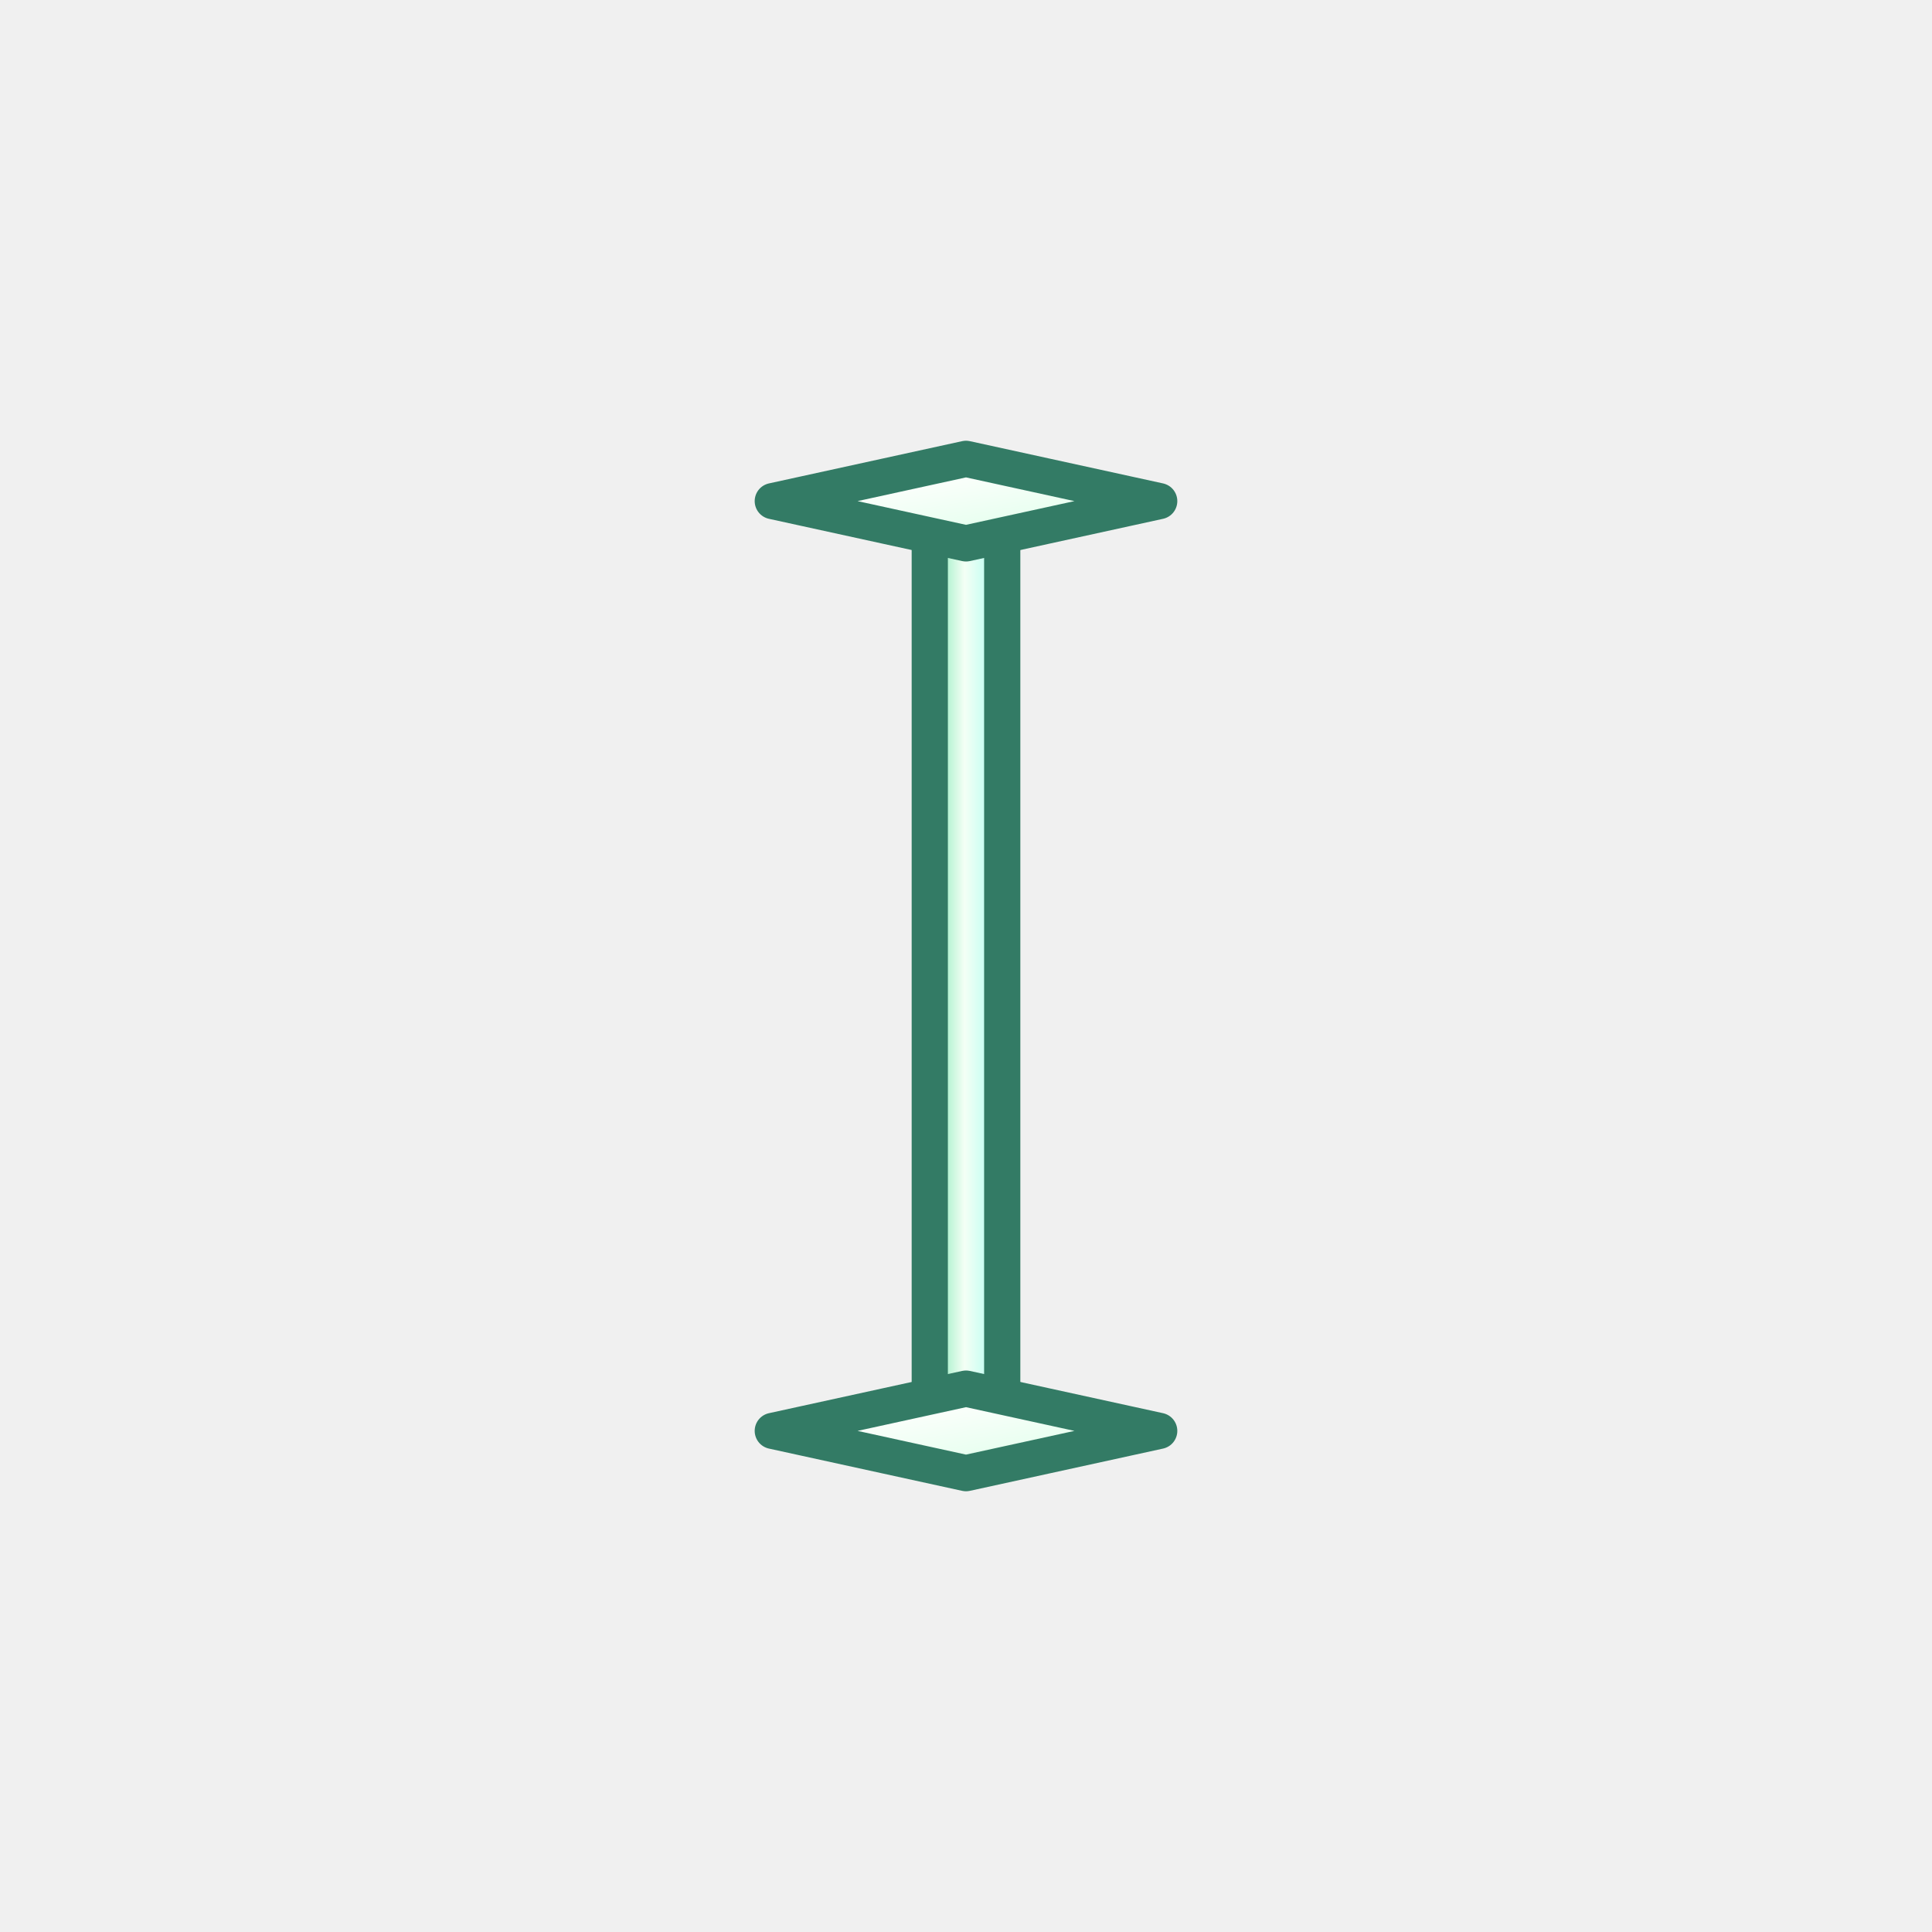
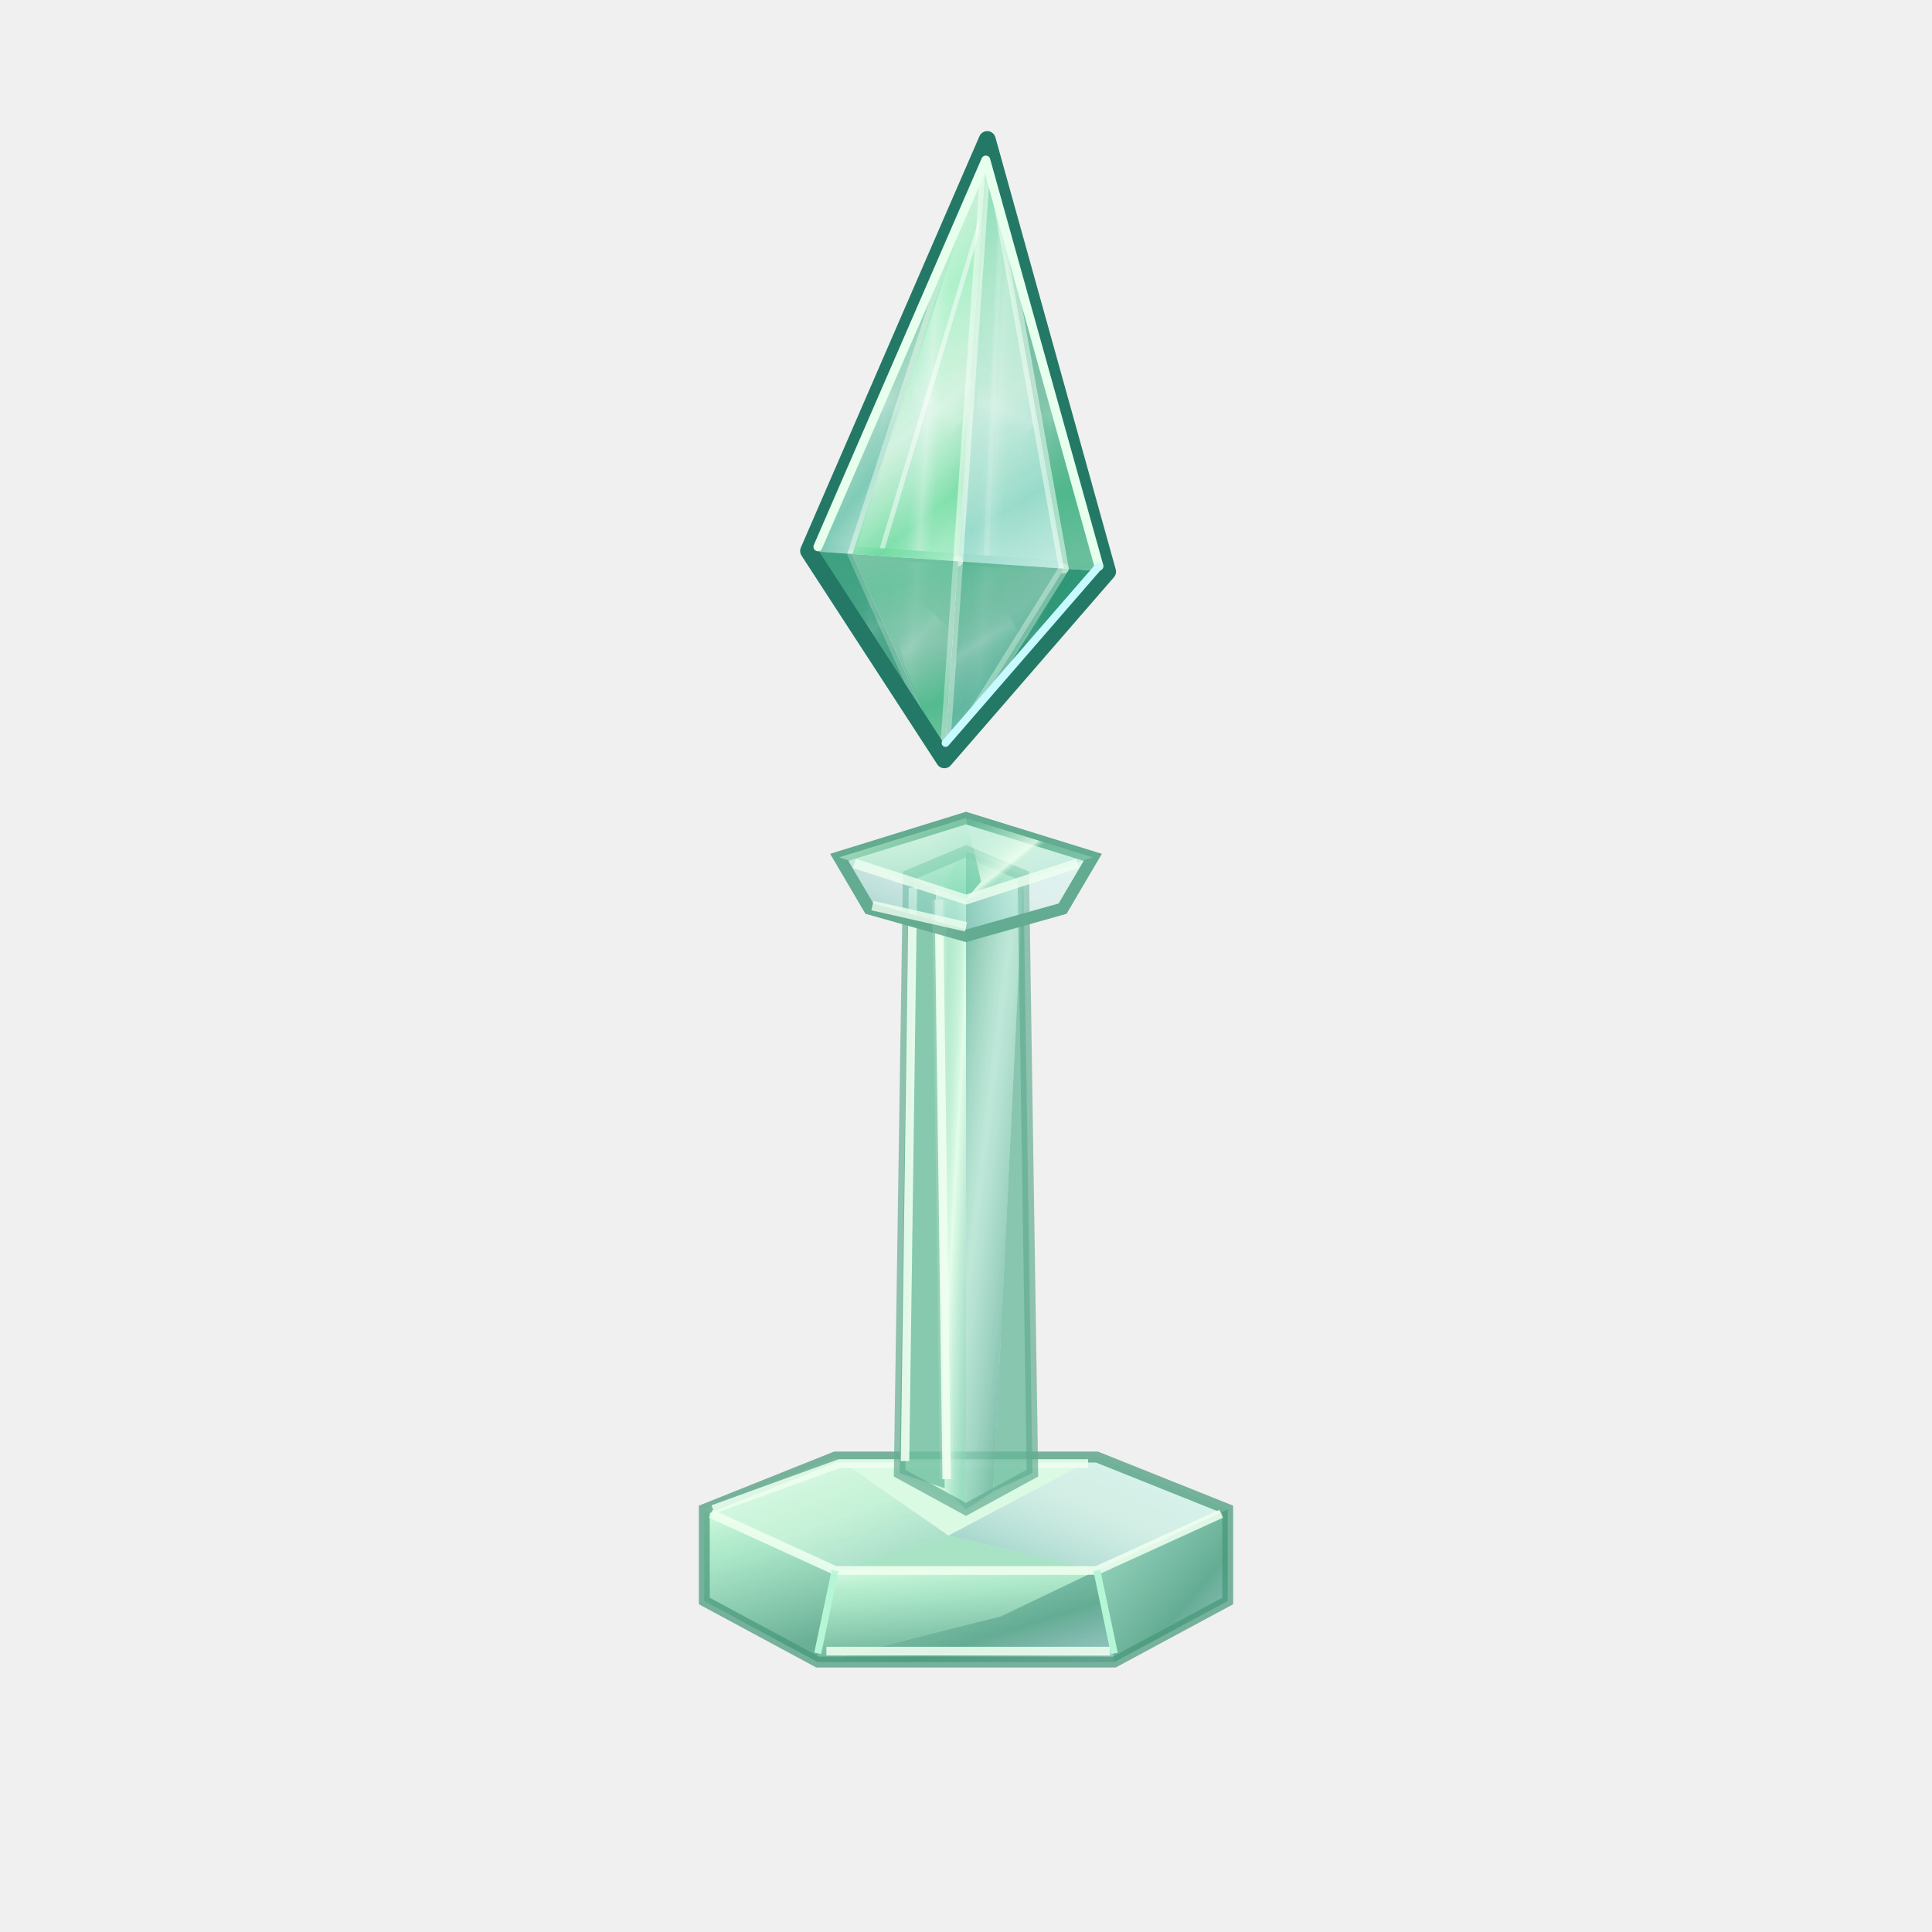
<svg xmlns="http://www.w3.org/2000/svg" width="32" height="32" viewBox="0 0 32 32">
  <defs>
-     <linearGradient id="body" x1="0" y1="0" x2="1" y2="1">
-       <stop stop-color="#e9fff2" />
-       <stop offset=".55" stop-color="#a1faca" />
-       <stop offset="1" stop-color="#d8fffe" />
-     </linearGradient>
-     <linearGradient id="crown" x1="0" y1="0" x2=".8" y2="1">
-       <stop stop-color="#b9ffe7" />
-       <stop offset=".40" stop-color="#f9fffa" />
-       <stop offset=".70" stop-color="#eafff1" />
-       <stop offset="1" stop-color="#7df2ab" />
-     </linearGradient>
-     <linearGradient id="left" x1="0" y1="0" x2="1" y2=".5">
-       <stop stop-color="#32a67d" />
-       <stop offset=".32" stop-color="#4edc8e" />
-       <stop offset=".78" stop-color="#bbffcd" />
-       <stop offset="1" stop-color="#e9ffeb" />
-     </linearGradient>
-     <linearGradient id="right" x1="0" y1="0" x2=".7" y2="1">
-       <stop stop-color="#72f0b7" />
-       <stop offset=".36" stop-color="#54cba3" />
-       <stop offset=".7" stop-color="#d4ffee" />
-       <stop offset="1" stop-color="#edf6ff" />
-     </linearGradient>
-     <linearGradient id="foot" x1="0" y1="0" x2="1" y2="1">
-       <stop stop-color="#b1ffc4" />
-       <stop offset=".48" stop-color="#51d98d" />
-       <stop offset=".52" stop-color="#d8ffe1" />
-       <stop offset="1" stop-color="#b4eaee" />
-     </linearGradient>
-     <linearGradient id="violet" x1="0" y1="0" x2="1" y2="1">
-       <stop stop-color="#cbffdb" />
-       <stop offset=".5" stop-color="#8ee0e4" />
-       <stop offset="1" stop-color="#d0f3ff" />
-     </linearGradient>
-     <linearGradient id="inner" x1="0" y1="0" x2="1" y2="0">
-       <stop stop-color="#34a688" stop-opacity=".7" />
-       <stop offset=".5" stop-color="#e0ffe8" stop-opacity=".25" />
-       <stop offset="1" stop-color="#fbfffb" stop-opacity=".8" />
-     </linearGradient>
-     <linearGradient id="refract" x1="0" y1="0" x2="1" y2="1">
-       <stop stop-color="#f3fff4" />
-       <stop offset=".46" stop-color="#c2ffdd" stop-opacity=".7" />
-       <stop offset="1" stop-color="#baecf4" stop-opacity=".4" />
-     </linearGradient>
-     <linearGradient id="text" x1="0" y1="0" x2="1" y2="0">
-       <stop stop-color="#76e7b0" />
-       <stop offset=".48" stop-color="#f4fff5" />
-       <stop offset="1" stop-color="#a6fff0" />
-     </linearGradient>
-     <radialGradient id="shadow">
-       <stop stop-color="#57dbb1" stop-opacity=".25" />
-       <stop offset=".55" stop-color="#6ce2b4" stop-opacity=".10" />
-       <stop offset="1" stop-color="#8dedcd" stop-opacity="0" />
-     </radialGradient>
-     <radialGradient id="halo">
-       <stop stop-color="#befffb" stop-opacity=".10" />
-       <stop offset=".6" stop-color="#a7ffce" stop-opacity=".07" />
-       <stop offset="1" stop-color="#d4ffea" stop-opacity="0" />
-     </radialGradient>
-     <linearGradient id="edgeIce" x1="0" y1="0" x2="1" y2="1">
-       <stop offset="0.0" stop-color="#edfff4" />
-       <stop offset="0.5" stop-color="#4ee2ac" />
-       <stop offset="1.0" stop-color="#e9ffeb" />
-     </linearGradient>
-     <linearGradient id="edgeIndigo" x1="0" y1="0" x2="1" y2="1">
-       <stop offset="0.0" stop-color="#179b72" />
-       <stop offset="0.5" stop-color="#83ffcd" />
-       <stop offset="1.0" stop-color="#66c0c6" />
-     </linearGradient>
-     <linearGradient id="edgeLilac" x1="0" y1="0" x2="1" y2="1">
-       <stop offset="0.0" stop-color="#92e6e0" />
-       <stop offset="0.5" stop-color="#f5f9ff" />
-       <stop offset="1.0" stop-color="#47caa0" />
-     </linearGradient>
-     <linearGradient id="edgeBlue" x1="0" y1="0" x2="1" y2="1">
-       <stop offset="0.0" stop-color="#2d9476" />
-       <stop offset="0.5" stop-color="#94ffb0" />
-       <stop offset="1.0" stop-color="#31ca7a" />
-     </linearGradient>
-     <linearGradient id="tableLight" x1="0" y1="0" x2="1" y2="1">
-       <stop offset="0.0" stop-color="#d0ffe9" />
-       <stop offset="0.5" stop-color="#ffffff" />
-       <stop offset="1.0" stop-color="#acf7d2" />
-     </linearGradient>
-     <linearGradient id="tableBlue" x1="0" y1="0" x2="1" y2="1">
-       <stop offset="0.0" stop-color="#52d597" />
-       <stop offset="0.5" stop-color="#deffe6" />
-       <stop offset="1.0" stop-color="#83edb2" />
-     </linearGradient>
-     <linearGradient id="tableIce" x1="0" y1="0" x2="1" y2="1">
-       <stop offset="0.0" stop-color="#d8ffe0" />
-       <stop offset="0.5" stop-color="#55ea88" />
-       <stop offset="1.0" stop-color="#f1fff7" />
-     </linearGradient>
-     <linearGradient id="tableLilac" x1="0" y1="0" x2="1" y2="1">
-       <stop offset="0.0" stop-color="#71d9c8" />
-       <stop offset="0.5" stop-color="#d8fffd" />
-       <stop offset="1.0" stop-color="#f7f9ff" />
-     </linearGradient>
-     <linearGradient id="reflectedBlue" x1="0" y1="0" x2="1" y2="1">
-       <stop offset="0.0" stop-color="#e8ffea" />
-       <stop offset="0.5" stop-color="#40cc7b" />
-       <stop offset="1.0" stop-color="#bbffcd" />
-     </linearGradient>
-     <linearGradient id="depthGlass" x1="0" y1="0" x2=".85" y2="1">
-       <stop stop-color="#38ae94" stop-opacity=".24" />
-       <stop offset=".4" stop-color="#80efaf" stop-opacity=".08" />
-       <stop offset=".72" stop-color="#71d6cc" stop-opacity=".27" />
-       <stop offset="1" stop-color="#d8f4ff" stop-opacity=".13" />
-     </linearGradient>
-     <linearGradient id="iceRefraction" x1="0" y1="0" x2="1" y2=".7">
-       <stop stop-color="#58df99" stop-opacity=".06" />
-       <stop offset=".35" stop-color="#94ffb4" stop-opacity=".36" />
-       <stop offset=".53" stop-color="#f3fff4" stop-opacity=".72" />
-       <stop offset=".65" stop-color="#65eb97" stop-opacity=".22" />
-       <stop offset="1" stop-color="#b9ffd4" stop-opacity="0" />
-     </linearGradient>
-     <linearGradient id="violetRefraction" x1="0" y1="1" x2="1" y2="0">
-       <stop stop-color="#62d5b4" stop-opacity="0" />
-       <stop offset=".35" stop-color="#a6e5ef" stop-opacity=".31" />
-       <stop offset=".52" stop-color="#eaf5ff" stop-opacity=".59" />
-       <stop offset=".7" stop-color="#8ff6b4" stop-opacity=".18" />
-       <stop offset="1" stop-color="#b5ffdb" stop-opacity="0" />
-     </linearGradient>
-     <linearGradient id="clearIce" x1="0" y1="0" x2="1" y2="1">
-       <stop stop-color="#effff0" stop-opacity=".98" />
-       <stop offset=".28" stop-color="#b2facd" stop-opacity=".94" />
-       <stop offset=".55" stop-color="#e7ffed" stop-opacity=".88" />
-       <stop offset=".78" stop-color="#78e5a7" stop-opacity=".96" />
-       <stop offset="1" stop-color="#d1ffe2" stop-opacity=".98" />
-     </linearGradient>
-     <linearGradient id="clearLilac" x1="0" y1="0" x2="1" y2=".85">
-       <stop stop-color="#88e6b9" stop-opacity=".98" />
-       <stop offset=".32" stop-color="#c5fada" stop-opacity=".94" />
-       <stop offset=".58" stop-color="#e8fff4" stop-opacity=".90" />
-       <stop offset=".82" stop-color="#a9e9db" stop-opacity=".96" />
-       <stop offset="1" stop-color="#e3fffb" stop-opacity=".98" />
+     <linearGradient id="ice" x1="0" y1="0" x2="1" y2="1">
+       <stop stop-color="#e7ffed" stop-opacity=".82" />
+       <stop offset=".45" stop-color="#a6efc2" stop-opacity=".38" />
+       <stop offset="1" stop-color="#63cda4" stop-opacity=".64" />
+     </linearGradient>
+     <linearGradient id="lilac" x1="0" y1="1" x2="1" y2="0">
+       <stop stop-color="#68b6ac" stop-opacity=".7" />
+       <stop offset=".55" stop-color="#bbede5" stop-opacity=".32" />
+       <stop offset="1" stop-color="#e7fffe" stop-opacity=".72" />
+     </linearGradient>
+     <linearGradient id="refract" x1="0" y1="0" x2="1" y2=".8">
+       <stop stop-color="#7be1ac" stop-opacity=".16" />
+       <stop offset=".48" stop-color="#ecffee" stop-opacity=".82" />
+       <stop offset=".53" stop-color="#9ce9b9" stop-opacity=".27" />
+       <stop offset="1" stop-color="#a1dfe0" stop-opacity=".48" />
+     </linearGradient>
+     <linearGradient id="tableLight" x1="0" y1="0" x2=".8" y2="1">
+       <stop stop-color="#ecffee" stop-opacity=".9" />
+       <stop offset=".58" stop-color="#b6f4cf" stop-opacity=".62" />
+       <stop offset="1" stop-color="#86d1b6" stop-opacity=".65" />
+     </linearGradient>
+     <linearGradient id="frontLight" x1="0" y1="0" x2=".25" y2="1">
+       <stop stop-color="#d7ffe2" stop-opacity=".88" />
+       <stop offset=".3" stop-color="#94e5bc" stop-opacity=".66" />
+       <stop offset="1" stop-color="#499e81" stop-opacity=".78" />
+     </linearGradient>
+     <linearGradient id="rightShade" x1="0" y1="0" x2="1" y2="1">
+       <stop stop-color="#84d5b7" stop-opacity=".7" />
+       <stop offset=".65" stop-color="#469b80" stop-opacity=".8" />
+       <stop offset="1" stop-color="#79b4b7" stop-opacity=".66" />
+     </linearGradient>
+     <linearGradient id="columnLight" x1="0" y1="0" x2=".8" y2="1">
+       <stop stop-color="#d2ffe0" stop-opacity=".84" />
+       <stop offset=".3" stop-color="#8be0b7" stop-opacity=".5" />
+       <stop offset=".62" stop-color="#e4ffeb" stop-opacity=".9" />
+       <stop offset="1" stop-color="#88d4b9" stop-opacity=".72" />
+     </linearGradient>
+     <linearGradient id="columnShade" x1="0" y1="0" x2=".7" y2="1">
+       <stop stop-color="#53a88a" stop-opacity=".78" />
+       <stop offset=".45" stop-color="#a3e0d0" stop-opacity=".5" />
+       <stop offset="1" stop-color="#4b9c85" stop-opacity=".8" />
    </linearGradient>
  </defs>
-   <polygon points="15.4,8.3 16.6,8.3 16.6,23.7 15.4,23.7" fill="url(#text)" stroke="#337b65" stroke-width="0.6" stroke-linejoin="round" stroke-linecap="round" />
-   <polygon points="12.8,8.3 16,7.6 19.2,8.3 16,9" fill="url(#crown)" stroke="#337b65" stroke-width="0.6" stroke-linejoin="round" stroke-linecap="round" />
-   <polygon points="12.8,23.7 16,23 19.2,23.7 16,24.4" fill="url(#crown)" stroke="#337b65" stroke-width="0.6" stroke-linejoin="round" stroke-linecap="round" />
+   <g transform="translate(16 25) scale(.7225) translate(-16 -25)">
+     <path d="M10 25 L13 23.8 L19 23.8 L22 25 L22 27.1 L19.4 28.5 L12.6 28.5 L10 27.1 Z" fill="#aeedc7" fill-opacity=".25" />
+     <path d="M10 25 L13 23.8 L15.6 25.6 L13 26.4 Z" fill="url(#tableLight)" />
+     <path d="M13 23.8 L19 23.8 L15.6 25.6 Z" fill="#d8ffe4" fill-opacity=".68" />
+     <path d="M19 23.8 L22 25 L19 26.4 L15.6 25.6 Z" fill="url(#lilac)" />
+     <path d="M13 26.4 L15.6 25.6 L19 26.4 Z" fill="#82daad" fill-opacity=".6" />
+     <path d="M10 25 L13 26.4 L12.6 28.5 L10 27.1 Z" fill="url(#frontLight)" />
+     <path d="M13 26.4 L19 26.4 L16.8 27.45 L12.6 28.5 Z" fill="url(#frontLight)" />
+     <path d="M19 26.4 L19.4 28.5 L12.6 28.5 L16.8 27.45 Z" fill="url(#rightShade)" />
+     <path d="M19 26.4 L22 25 L22 27.1 L19.4 28.5 Z" fill="url(#rightShade)" />
+     <path d="M10 25 L13 23.8 L19 23.8 L22 25 L22 27.1 L19.4 28.5 L12.6 28.5 L10 27.1 Z" fill="none" stroke="#47997a" stroke-opacity=".72" stroke-width=".25" />
+     <path d="M10.2 25 L13.1 23.95 L18.8 23.95 M10.15 25.1 L13 26.4 L19 26.4 L21.85 25.1 M12.8 28.25 L19.3 28.25" fill="none" stroke="#effff0" stroke-opacity=".87" stroke-width=".2" />
+     <path d="M13 26.4 L12.6 28.3 M19 26.4 L19.4 28.3" fill="none" stroke="#b4f6d6" stroke-width=".16" />
+   </g>
+   <path d="M15.05 14.5 L16 14.1 L16.95 14.5 L17.1 24.4 L16 25 L14.9 24.4 Z" fill="#b0efc7" fill-opacity=".35" />
+   <path d="M15.05 14.5 L15.5 14.75 L15.65 24.65 L14.9 24.4 Z" fill="#64b999" fill-opacity=".7" />
+   <path d="M15.5 14.75 L16 14.1 L16 25 L15.65 24.65 Z" fill="url(#columnLight)" />
+   <path d="M16 14.1 L16.95 14.5 L16.45 24.7 L16 25 Z" fill="url(#columnShade)" />
+   <path d="M16.95 14.5 L17.1 24.4 L16.45 24.7 Z" fill="#56ad91" fill-opacity=".62" />
+   <path d="M15.05 14.5 L16 14.1 L16.95 14.5 L17.1 24.4 L16 25 L14.9 24.4 Z" fill="none" stroke="#63ac92" stroke-opacity=".68" stroke-width=".19" />
+   <path d="M15.12 14.7 L14.99 24.2 M15.55 14.9 L15.68 24.5" fill="none" stroke="#f0fff1" stroke-opacity=".9" stroke-width=".14" />
+   <path d="M13.9 14.2 L16 13.55 L18.1 14.2 L17.6 15.05 L16 15.5 L14.4 15.05 Z" fill="url(#lilac)" stroke="#63ab91" stroke-width=".2" />
+   <path d="M13.9 14.2 L16 13.55 L16.25 14.6 L16 14.9 Z" fill="url(#ice)" />
+   <path d="M16 13.55 L18.1 14.2 L16 14.9 L16.25 14.6 Z" fill="url(#refract)" />
+   <path d="M14.15 14.3 L16 14.9 L17.85 14.3 M14.45 15 L16 15.35" fill="none" stroke="#effff0" stroke-opacity=".8" stroke-width=".16" />
+   <defs>
+     <linearGradient id="surfaceReflection" x1="0" y1="0" x2=".8" y2="1">
+       <stop stop-color="#f0fff1" stop-opacity=".8" />
+       <stop offset=".55" stop-color="#c8ffde" stop-opacity=".18" />
+       <stop offset="1" stop-color="#b4efe4" stop-opacity="0" />
+     </linearGradient>
+   </defs>
+   <g opacity="0.131">
+     <path d="M15.5 14.75 L16 14.1 L16 25 L15.65 24.65 Z" fill="url(#surfaceReflection)" />
+     <path d="M15.55 14.9 L15.68 24.5" fill="none" stroke="#effff0" stroke-width=".22" />
+     <g transform="translate(16 25) scale(.7225) translate(-16 -25)">
+       <path d="M10 25 L13 23.8 L15.6 25.6 L13 26.4 Z" fill="url(#surfaceReflection)" />
+       <path d="M10.2 25.1 L13 26.4 L18.8 26.4" fill="none" stroke="#effff0" stroke-width=".22" />
+     </g>
+   </g>
+   <g transform="translate(0 -0) rotate(3.9525 16 7.4) translate(16 2.3) rotate(24.624) scale(.39) translate(-6 -3)">
+     <defs>
+       <linearGradient id="text_body" x1="0" y1="0" x2="1" y2="1">
+         <stop stop-color="#e9fff2" />
+         <stop offset=".55" stop-color="#a1faca" />
+         <stop offset="1" stop-color="#d8fffe" />
+       </linearGradient>
+       <linearGradient id="text_crown" x1="0" y1="0" x2=".8" y2="1">
+         <stop stop-color="#b9ffe7" />
+         <stop offset=".40" stop-color="#f9fffa" />
+         <stop offset=".70" stop-color="#eafff1" />
+         <stop offset="1" stop-color="#7df2ab" />
+       </linearGradient>
+       <linearGradient id="text_left" x1="0" y1="0" x2="1" y2=".5">
+         <stop stop-color="#32a67d" />
+         <stop offset=".32" stop-color="#4edc8e" />
+         <stop offset=".78" stop-color="#bbffcd" />
+         <stop offset="1" stop-color="#e9ffeb" />
+       </linearGradient>
+       <linearGradient id="text_right" x1="0" y1="0" x2=".7" y2="1">
+         <stop stop-color="#72f0b7" />
+         <stop offset=".36" stop-color="#54cba3" />
+         <stop offset=".7" stop-color="#d4ffee" />
+         <stop offset="1" stop-color="#edf6ff" />
+       </linearGradient>
+       <linearGradient id="text_foot" x1="0" y1="0" x2="1" y2="1">
+         <stop stop-color="#b1ffc4" />
+         <stop offset=".48" stop-color="#51d98d" />
+         <stop offset=".52" stop-color="#d8ffe1" />
+         <stop offset="1" stop-color="#b4eaee" />
+       </linearGradient>
+       <linearGradient id="text_violet" x1="0" y1="0" x2="1" y2="1">
+         <stop stop-color="#cbffdb" />
+         <stop offset=".5" stop-color="#8ee0e4" />
+         <stop offset="1" stop-color="#d0f3ff" />
+       </linearGradient>
+       <linearGradient id="text_inner" x1="0" y1="0" x2="1" y2="0">
+         <stop stop-color="#34a688" stop-opacity=".7" />
+         <stop offset=".5" stop-color="#e0ffe8" stop-opacity=".25" />
+         <stop offset="1" stop-color="#fbfffb" stop-opacity=".8" />
+       </linearGradient>
+       <linearGradient id="text_refract" x1="0" y1="0" x2="1" y2="1">
+         <stop stop-color="#f3fff4" />
+         <stop offset=".46" stop-color="#c2ffdd" stop-opacity=".7" />
+         <stop offset="1" stop-color="#baecf4" stop-opacity=".4" />
+       </linearGradient>
+       <linearGradient id="text_text" x1="0" y1="0" x2="1" y2="0">
+         <stop stop-color="#76e7b0" />
+         <stop offset=".48" stop-color="#f4fff5" />
+         <stop offset="1" stop-color="#a6fff0" />
+       </linearGradient>
+       <radialGradient id="text_shadow">
+         <stop stop-color="#57dbb1" stop-opacity=".25" />
+         <stop offset=".55" stop-color="#6ce2b4" stop-opacity=".10" />
+         <stop offset="1" stop-color="#8dedcd" stop-opacity="0" />
+       </radialGradient>
+       <radialGradient id="text_halo">
+         <stop stop-color="#befffb" stop-opacity=".10" />
+         <stop offset=".6" stop-color="#a7ffce" stop-opacity=".07" />
+         <stop offset="1" stop-color="#d4ffea" stop-opacity="0" />
+       </radialGradient>
+       <linearGradient id="text_edgeIce" x1="0" y1="0" x2="1" y2="1">
+         <stop offset="0.0" stop-color="#edfff4" />
+         <stop offset="0.5" stop-color="#4ee2ac" />
+         <stop offset="1.0" stop-color="#e9ffeb" />
+       </linearGradient>
+       <linearGradient id="text_edgeIndigo" x1="0" y1="0" x2="1" y2="1">
+         <stop offset="0.0" stop-color="#179b72" />
+         <stop offset="0.5" stop-color="#83ffcd" />
+         <stop offset="1.0" stop-color="#66c0c6" />
+       </linearGradient>
+       <linearGradient id="text_edgeLilac" x1="0" y1="0" x2="1" y2="1">
+         <stop offset="0.0" stop-color="#92e6e0" />
+         <stop offset="0.5" stop-color="#f5f9ff" />
+         <stop offset="1.0" stop-color="#47caa0" />
+       </linearGradient>
+       <linearGradient id="text_edgeBlue" x1="0" y1="0" x2="1" y2="1">
+         <stop offset="0.0" stop-color="#2d9476" />
+         <stop offset="0.5" stop-color="#94ffb0" />
+         <stop offset="1.0" stop-color="#31ca7a" />
+       </linearGradient>
+       <linearGradient id="text_tableLight" x1="0" y1="0" x2="1" y2="1">
+         <stop offset="0.0" stop-color="#d0ffe9" />
+         <stop offset="0.5" stop-color="#ffffff" />
+         <stop offset="1.0" stop-color="#acf7d2" />
+       </linearGradient>
+       <linearGradient id="text_tableBlue" x1="0" y1="0" x2="1" y2="1">
+         <stop offset="0.0" stop-color="#52d597" />
+         <stop offset="0.5" stop-color="#deffe6" />
+         <stop offset="1.0" stop-color="#83edb2" />
+       </linearGradient>
+       <linearGradient id="text_tableIce" x1="0" y1="0" x2="1" y2="1">
+         <stop offset="0.0" stop-color="#d8ffe0" />
+         <stop offset="0.5" stop-color="#55ea88" />
+         <stop offset="1.0" stop-color="#f1fff7" />
+       </linearGradient>
+       <linearGradient id="text_tableLilac" x1="0" y1="0" x2="1" y2="1">
+         <stop offset="0.0" stop-color="#71d9c8" />
+         <stop offset="0.5" stop-color="#d8fffd" />
+         <stop offset="1.0" stop-color="#f7f9ff" />
+       </linearGradient>
+       <linearGradient id="text_reflectedBlue" x1="0" y1="0" x2="1" y2="1">
+         <stop offset="0.0" stop-color="#e8ffea" />
+         <stop offset="0.5" stop-color="#40cc7b" />
+         <stop offset="1.0" stop-color="#bbffcd" />
+       </linearGradient>
+       <linearGradient id="text_depthGlass" x1="0" y1="0" x2=".85" y2="1">
+         <stop stop-color="#38ae94" stop-opacity=".24" />
+         <stop offset=".4" stop-color="#80efaf" stop-opacity=".08" />
+         <stop offset=".72" stop-color="#71d6cc" stop-opacity=".27" />
+         <stop offset="1" stop-color="#d8f4ff" stop-opacity=".13" />
+       </linearGradient>
+       <linearGradient id="text_iceRefraction" x1="0" y1="0" x2="1" y2=".7">
+         <stop stop-color="#58df99" stop-opacity=".06" />
+         <stop offset=".35" stop-color="#94ffb4" stop-opacity=".36" />
+         <stop offset=".53" stop-color="#f3fff4" stop-opacity=".72" />
+         <stop offset=".65" stop-color="#65eb97" stop-opacity=".22" />
+         <stop offset="1" stop-color="#b9ffd4" stop-opacity="0" />
+       </linearGradient>
+       <linearGradient id="text_violetRefraction" x1="0" y1="1" x2="1" y2="0">
+         <stop stop-color="#62d5b4" stop-opacity="0" />
+         <stop offset=".35" stop-color="#a6e5ef" stop-opacity=".31" />
+         <stop offset=".52" stop-color="#eaf5ff" stop-opacity=".59" />
+         <stop offset=".7" stop-color="#8ff6b4" stop-opacity=".18" />
+         <stop offset="1" stop-color="#b5ffdb" stop-opacity="0" />
+       </linearGradient>
+       <linearGradient id="text_clearIce" x1="0" y1="0" x2="1" y2="1">
+         <stop stop-color="#effff0" stop-opacity=".98" />
+         <stop offset=".28" stop-color="#b2facd" stop-opacity=".94" />
+         <stop offset=".55" stop-color="#e7ffed" stop-opacity=".88" />
+         <stop offset=".78" stop-color="#78e5a7" stop-opacity=".96" />
+         <stop offset="1" stop-color="#d1ffe2" stop-opacity=".98" />
+       </linearGradient>
+       <linearGradient id="text_clearLilac" x1="0" y1="0" x2="1" y2=".85">
+         <stop stop-color="#88e6b9" stop-opacity=".98" />
+         <stop offset=".32" stop-color="#c5fada" stop-opacity=".94" />
+         <stop offset=".58" stop-color="#e8fff4" stop-opacity=".90" />
+         <stop offset=".82" stop-color="#a9e9db" stop-opacity=".96" />
+         <stop offset="1" stop-color="#e3fffb" stop-opacity=".98" />
+       </linearGradient>
+     </defs>
+     <polygon points="6,3 19.265,16.669 17.57,17.445" fill="url(#text_clearIce)" stroke="none" stroke-width="0.7" stroke-linejoin="round" stroke-linecap="round" />
+     <polygon points="6,3 19.265,16.669 17.57,17.445" fill="#289173" fill-opacity="0.561" stroke="none" stroke-width="0" stroke-linejoin="round" stroke-linecap="round" />
+     <polygon points="6.455,3.515 18.991,16.432 17.389,17.166" fill="#effff0" fill-opacity="0.024" stroke="none" stroke-width="0.7" stroke-linejoin="round" stroke-linecap="round" />
+     <defs>
+       <linearGradient id="text_sheen3" gradientUnits="userSpaceOnUse" x1="13.019" y1="10.249" x2="15.038" y2="13.569">
+         <stop stop-color="#e4ffeb" stop-opacity="0" />
+         <stop offset=".3" stop-color="#d6ffe3" stop-opacity="0.038" />
+         <stop offset=".5" stop-color="#ffffff" stop-opacity="0.127" />
+         <stop offset=".7" stop-color="#dcf9ff" stop-opacity="0.032" />
+         <stop offset="1" stop-color="#dcf9ff" stop-opacity="0" />
+       </linearGradient>
+     </defs>
+     <polygon points="10.216,7.391 14.603,11.911 17.71,17.019 11.048,9.249" fill="url(#text_sheen3)" />
+     <defs>
+       <linearGradient id="text_sheen4" gradientUnits="userSpaceOnUse" x1="14.567" y1="11.928" x2="13.526" y2="12.405">
+         <stop stop-color="#e4ffeb" stop-opacity="0" />
+         <stop offset=".3" stop-color="#d6ffe3" stop-opacity="0.015" />
+         <stop offset=".5" stop-color="#ffffff" stop-opacity="0.048" />
+         <stop offset=".7" stop-color="#dcf9ff" stop-opacity="0.012" />
+         <stop offset="1" stop-color="#dcf9ff" stop-opacity="0" />
+       </linearGradient>
+     </defs>
+     <polygon points="6.455,3.515 18.991,16.432 17.389,17.166" fill="url(#text_sheen4)" />
+     <polyline points="6,3 19.265,16.669" fill="none" stroke="#f4fff5" stroke-opacity="0.372" stroke-width="0.42" stroke-linejoin="round" stroke-linecap="round" />
+     <polyline points="11.473,8.686 14.482,11.786" fill="none" stroke="#9bffc3" stroke-opacity="0" stroke-width="0.8" stroke-linejoin="round" stroke-linecap="round" />
+     <polyline points="11.473,8.686 14.482,11.786" fill="none" stroke="#ffffff" stroke-opacity="0" stroke-width="0.29" stroke-linejoin="round" stroke-linecap="round" />
+     <polygon points="17,27 19.265,16.669 17.57,17.445" fill="url(#text_clearIce)" stroke="none" stroke-width="0.7" stroke-linejoin="round" stroke-linecap="round" />
+     <polygon points="17,27 19.265,16.669 17.57,17.445" fill="#289173" fill-opacity="0.949" stroke="none" stroke-width="0" stroke-linejoin="round" stroke-linecap="round" />
+     <polygon points="17.052,26.635 19.192,16.872 17.591,17.606" fill="#effff0" fill-opacity="0" stroke="none" stroke-width="0.7" stroke-linejoin="round" stroke-linecap="round" />
+     <defs>
+       <linearGradient id="text_sheen11" gradientUnits="userSpaceOnUse" x1="18.189" y1="21.53" x2="17.844" y2="19.69">
+         <stop stop-color="#e4ffeb" stop-opacity="0" />
+         <stop offset=".3" stop-color="#d6ffe3" stop-opacity="0.025" />
+         <stop offset=".5" stop-color="#ffffff" stop-opacity="0.082" />
+         <stop offset=".7" stop-color="#dcf9ff" stop-opacity="0.021" />
+         <stop offset="1" stop-color="#dcf9ff" stop-opacity="0" />
+       </linearGradient>
+     </defs>
+     <polygon points="17.694,23.706 18.443,20.289 17.911,17.459 17.278,22.843" fill="url(#text_sheen11)" />
+     <defs>
+       <linearGradient id="text_sheen12" gradientUnits="userSpaceOnUse" x1="18.407" y1="20.306" x2="17.366" y2="20.783">
+         <stop stop-color="#e4ffeb" stop-opacity="0" />
+         <stop offset=".3" stop-color="#d6ffe3" stop-opacity="0.014" />
+         <stop offset=".5" stop-color="#ffffff" stop-opacity="0.048" />
+         <stop offset=".7" stop-color="#dcf9ff" stop-opacity="0.012" />
+         <stop offset="1" stop-color="#dcf9ff" stop-opacity="0" />
+       </linearGradient>
+     </defs>
+     <polygon points="17.052,26.635 19.192,16.872 17.591,17.606" fill="url(#text_sheen12)" />
+     <polyline points="17,27 19.265,16.669" fill="none" stroke="#f4fff5" stroke-opacity="0.188" stroke-width="0.42" stroke-linejoin="round" stroke-linecap="round" />
+     <polyline points="17.909,22.727 18.422,20.384" fill="none" stroke="#9bffc3" stroke-opacity="0" stroke-width="0.8" stroke-linejoin="round" stroke-linecap="round" />
+     <polyline points="17.909,22.727 18.422,20.384" fill="none" stroke="#ffffff" stroke-opacity="0" stroke-width="0.29" stroke-linejoin="round" stroke-linecap="round" />
+     <polygon points="6,3 9.389,21.195 7.695,21.971" fill="url(#text_clearLilac)" stroke="none" stroke-width="0.7" stroke-linejoin="round" stroke-linecap="round" />
+     <polygon points="6,3 9.389,21.195 7.695,21.971" fill="#289173" fill-opacity="0.372" stroke="none" stroke-width="0" stroke-linejoin="round" stroke-linecap="round" />
+     <polygon points="6.093,3.681 9.296,20.875 7.695,21.609" fill="#effff0" fill-opacity="0.051" stroke="none" stroke-width="0.7" stroke-linejoin="round" stroke-linecap="round" />
+     <defs>
+       <linearGradient id="text_sheen19" gradientUnits="userSpaceOnUse" x1="7.785" y1="12.648" x2="7.681" y2="16.941">
+         <stop stop-color="#e4ffeb" stop-opacity="0" />
+         <stop offset=".3" stop-color="#d6ffe3" stop-opacity="0.044" />
+         <stop offset=".5" stop-color="#ffffff" stop-opacity="0.148" />
+         <stop offset=".7" stop-color="#dcf9ff" stop-opacity="0.037" />
+         <stop offset="1" stop-color="#dcf9ff" stop-opacity="0" />
+       </linearGradient>
+     </defs>
+     <polygon points="7.054,8.84 8.175,14.857 8.015,21.462 6.766,11.211" fill="url(#text_sheen19)" />
+     <defs>
+       <linearGradient id="text_sheen20" gradientUnits="userSpaceOnUse" x1="8.139" y1="14.874" x2="7.098" y2="15.351">
+         <stop stop-color="#e4ffeb" stop-opacity="0" />
+         <stop offset=".3" stop-color="#d6ffe3" stop-opacity="0.018" />
+         <stop offset=".5" stop-color="#ffffff" stop-opacity="0.06" />
+         <stop offset=".7" stop-color="#dcf9ff" stop-opacity="0.015" />
+         <stop offset="1" stop-color="#dcf9ff" stop-opacity="0" />
+       </linearGradient>
+     </defs>
+     <polygon points="6.093,3.681 9.296,20.875 7.695,21.609" fill="url(#text_sheen20)" />
+     <polyline points="6,3 9.389,21.195" fill="none" stroke="#f4fff5" stroke-opacity="0.459" stroke-width="0.42" stroke-linejoin="round" stroke-linecap="round" />
+     <polyline points="7.375,10.565 8.144,14.691" fill="none" stroke="#9bffc3" stroke-opacity="0" stroke-width="0.8" stroke-linejoin="round" stroke-linecap="round" />
+     <polyline points="7.375,10.565 8.144,14.691" fill="none" stroke="#ffffff" stroke-opacity="0" stroke-width="0.29" stroke-linejoin="round" stroke-linecap="round" />
+     <polygon points="17,27 9.389,21.195 7.695,21.971" fill="url(#text_clearLilac)" stroke="none" stroke-width="0.7" stroke-linejoin="round" stroke-linecap="round" />
+     <polygon points="17,27 9.389,21.195 7.695,21.971" fill="#289173" fill-opacity="0.824" stroke="none" stroke-width="0" stroke-linejoin="round" stroke-linecap="round" />
+     <polygon points="16.69,26.801 9.498,21.316 7.897,22.049" fill="#effff0" fill-opacity="0.004" stroke="none" stroke-width="0.7" stroke-linejoin="round" stroke-linecap="round" />
+     <defs>
+       <linearGradient id="text_sheen27" gradientUnits="userSpaceOnUse" x1="12.956" y1="23.928" x2="10.487" y2="23.062">
+         <stop stop-color="#e4ffeb" stop-opacity="0" />
+         <stop offset=".3" stop-color="#d6ffe3" stop-opacity="0.029" />
+         <stop offset=".5" stop-color="#ffffff" stop-opacity="0.098" />
+         <stop offset=".7" stop-color="#dcf9ff" stop-opacity="0.024" />
+         <stop offset="1" stop-color="#dcf9ff" stop-opacity="0" />
+       </linearGradient>
+     </defs>
+     <polygon points="14.532,25.156 12.015,23.235 8.217,21.902 12.997,24.805" fill="url(#text_sheen27)" />
+     <defs>
+       <linearGradient id="text_sheen28" gradientUnits="userSpaceOnUse" x1="11.979" y1="23.252" x2="10.938" y2="23.729">
+         <stop stop-color="#e4ffeb" stop-opacity="0" />
+         <stop offset=".3" stop-color="#d6ffe3" stop-opacity="0.014" />
+         <stop offset=".5" stop-color="#ffffff" stop-opacity="0.048" />
+         <stop offset=".7" stop-color="#dcf9ff" stop-opacity="0.012" />
+         <stop offset="1" stop-color="#dcf9ff" stop-opacity="0" />
+       </linearGradient>
+     </defs>
+     <polygon points="16.69,26.801 9.498,21.316 7.897,22.049" fill="url(#text_sheen28)" />
+     <polyline points="17,27 9.389,21.195" fill="none" stroke="#f4fff5" stroke-opacity="0.247" stroke-width="0.42" stroke-linejoin="round" stroke-linecap="round" />
+     <polyline points="13.811,24.605 12.085,23.289" fill="none" stroke="#9bffc3" stroke-opacity="0" stroke-width="0.8" stroke-linejoin="round" stroke-linecap="round" />
+     <polyline points="13.811,24.605 12.085,23.289" fill="none" stroke="#ffffff" stroke-opacity="0" stroke-width="0.29" stroke-linejoin="round" stroke-linecap="round" />
+     <polygon points="6,3 17.57,17.445 13.48,19.32" fill="url(#text_clearLilac)" stroke="none" stroke-width="0.7" stroke-linejoin="round" stroke-linecap="round" />
+     <polygon points="6,3 17.57,17.445 13.48,19.32" fill="#289173" fill-opacity="0.196" stroke="none" stroke-width="0" stroke-linejoin="round" stroke-linecap="round" />
+     <polygon points="6.349,3.564 17.283,17.215 13.418,18.986" fill="#effff0" fill-opacity="0.086" stroke="none" stroke-width="0.7" stroke-linejoin="round" stroke-linecap="round" />
+     <defs>
+       <linearGradient id="text_sheen35" gradientUnits="userSpaceOnUse" x1="12.116" y1="10.756" x2="12.593" y2="14.782">
+         <stop stop-color="#e4ffeb" stop-opacity="0" />
+         <stop offset=".3" stop-color="#d6ffe3" stop-opacity="0.043" />
+         <stop offset=".5" stop-color="#ffffff" stop-opacity="0.143" />
+         <stop offset=".7" stop-color="#dcf9ff" stop-opacity="0.036" />
+         <stop offset="1" stop-color="#dcf9ff" stop-opacity="0" />
+       </linearGradient>
+     </defs>
+     <polygon points="9.63,7.659 13.456,12.437 14.191,18.632 9.318,10.041" fill="url(#text_sheen35)" />
+     <defs>
+       <linearGradient id="text_sheen36" gradientUnits="userSpaceOnUse" x1="13.248" y1="12.533" x2="10.735" y2="13.684">
+         <stop stop-color="#e4ffeb" stop-opacity="0" />
+         <stop offset=".3" stop-color="#d6ffe3" stop-opacity="0.058" />
+         <stop offset=".5" stop-color="#ffffff" stop-opacity="0.195" />
+         <stop offset=".7" stop-color="#dcf9ff" stop-opacity="0.049" />
+         <stop offset="1" stop-color="#dcf9ff" stop-opacity="0" />
+       </linearGradient>
+     </defs>
+     <polygon points="6.349,3.564 17.283,17.215 13.418,18.986" fill="url(#text_sheen36)" />
+     <polygon points="7.989,5.612 8.536,6.294 14.5,18.49 14.307,18.579" fill="#ffffff" fill-opacity="0.122" stroke="none" stroke-width="0.7" stroke-linejoin="round" stroke-linecap="round" />
+     <polyline points="6,3 17.57,17.445" fill="none" stroke="#f4fff5" stroke-opacity="0.533" stroke-width="0.42" stroke-linejoin="round" stroke-linecap="round" />
+     <polyline points="11.179,9.594 13.803,12.87" fill="none" stroke="#9bffc3" stroke-opacity="0" stroke-width="0.8" stroke-linejoin="round" stroke-linecap="round" />
+     <polyline points="11.179,9.594 13.803,12.87" fill="none" stroke="#ffffff" stroke-opacity="0" stroke-width="0.29" stroke-linejoin="round" stroke-linecap="round" />
+     <polygon points="17,27 17.57,17.445 13.48,19.32" fill="url(#text_clearLilac)" stroke="none" stroke-width="0.7" stroke-linejoin="round" stroke-linecap="round" />
+     <polygon points="17,27 17.57,17.445 13.48,19.32" fill="#289173" fill-opacity="0.588" stroke="none" stroke-width="0" stroke-linejoin="round" stroke-linecap="round" />
+     <polygon points="16.946,26.684 17.485,17.655 13.62,19.426" fill="#effff0" fill-opacity="0.02" stroke="none" stroke-width="0.7" stroke-linejoin="round" stroke-linecap="round" />
+     <defs>
+       <linearGradient id="text_sheen44" gradientUnits="userSpaceOnUse" x1="17.235" y1="21.924" x2="15.347" y2="20.791">
+         <stop stop-color="#e4ffeb" stop-opacity="0" />
+         <stop offset=".3" stop-color="#d6ffe3" stop-opacity="0.034" />
+         <stop offset=".5" stop-color="#ffffff" stop-opacity="0.112" />
+         <stop offset=".7" stop-color="#dcf9ff" stop-opacity="0.028" />
+         <stop offset="1" stop-color="#dcf9ff" stop-opacity="0" />
+       </linearGradient>
+     </defs>
+     <polygon points="17.108,23.975 17.296,20.815 14.393,19.072 15.549,23.636" fill="url(#text_sheen44)" />
+     <defs>
+       <linearGradient id="text_sheen45" gradientUnits="userSpaceOnUse" x1="17.088" y1="20.911" x2="14.575" y2="22.062">
+         <stop stop-color="#e4ffeb" stop-opacity="0" />
+         <stop offset=".3" stop-color="#d6ffe3" stop-opacity="0.017" />
+         <stop offset=".5" stop-color="#ffffff" stop-opacity="0.058" />
+         <stop offset=".7" stop-color="#dcf9ff" stop-opacity="0.015" />
+         <stop offset="1" stop-color="#dcf9ff" stop-opacity="0" />
+       </linearGradient>
+     </defs>
+     <polygon points="16.946,26.684 17.485,17.655 13.62,19.426" fill="url(#text_sheen45)" />
+     <polyline points="17,27 17.57,17.445" fill="none" stroke="#f4fff5" stroke-opacity="0.361" stroke-width="0.42" stroke-linejoin="round" stroke-linecap="round" />
+     <polyline points="17.184,22.696 17.313,20.529" fill="none" stroke="#9bffc3" stroke-opacity="0" stroke-width="0.8" stroke-linejoin="round" stroke-linecap="round" />
+     <polyline points="17.184,22.696 17.313,20.529" fill="none" stroke="#ffffff" stroke-opacity="0" stroke-width="0.29" stroke-linejoin="round" stroke-linecap="round" />
+     <polygon points="6,3 13.48,19.32 9.389,21.195" fill="url(#text_clearIce)" stroke="none" stroke-width="0.7" stroke-linejoin="round" stroke-linecap="round" />
+     <polygon points="6,3 13.48,19.32 9.389,21.195" fill="#289173" fill-opacity="0.118" stroke="none" stroke-width="0" stroke-linejoin="round" stroke-linecap="round" />
+     <polygon points="6.199,3.633 13.268,19.055 9.402,20.827" fill="#effff0" fill-opacity="0.106" stroke="none" stroke-width="0.7" stroke-linejoin="round" stroke-linecap="round" />
+     <defs>
+       <linearGradient id="text_sheen52" gradientUnits="userSpaceOnUse" x1="9.929" y1="11.758" x2="9.527" y2="16.188">
+         <stop stop-color="#e4ffeb" stop-opacity="0" />
+         <stop offset=".3" stop-color="#d6ffe3" stop-opacity="0.044" />
+         <stop offset=".5" stop-color="#ffffff" stop-opacity="0.148" />
+         <stop offset=".7" stop-color="#dcf9ff" stop-opacity="0.037" />
+         <stop offset="1" stop-color="#dcf9ff" stop-opacity="0" />
+       </linearGradient>
+     </defs>
+     <polygon points="8.32,8.259 10.794,13.657 10.175,20.473 7.545,10.854" fill="url(#text_sheen52)" />
+     <defs>
+       <linearGradient id="text_sheen53" gradientUnits="userSpaceOnUse" x1="10.585" y1="13.753" x2="8.073" y2="14.905">
+         <stop stop-color="#e4ffeb" stop-opacity="0" />
+         <stop offset=".3" stop-color="#d6ffe3" stop-opacity="0.098" />
+         <stop offset=".5" stop-color="#ffffff" stop-opacity="0.326" />
+         <stop offset=".7" stop-color="#dcf9ff" stop-opacity="0.082" />
+         <stop offset="1" stop-color="#dcf9ff" stop-opacity="0" />
+       </linearGradient>
+     </defs>
+     <polygon points="6.199,3.633 13.268,19.055 9.402,20.827" fill="url(#text_sheen53)" />
+     <polygon points="7.26,5.946 7.613,6.717 10.485,20.331 10.291,20.419" fill="#ffffff" fill-opacity="0.506" stroke="none" stroke-width="0.7" stroke-linejoin="round" stroke-linecap="round" />
+     <polyline points="6,3 13.48,19.32" fill="none" stroke="#f4fff5" stroke-opacity="0.561" stroke-width="0.42" stroke-linejoin="round" stroke-linecap="round" />
+     <polyline points="9.322,10.445 11.018,14.146" fill="none" stroke="#9bffc3" stroke-opacity="0" stroke-width="0.8" stroke-linejoin="round" stroke-linecap="round" />
+     <polyline points="9.322,10.445 11.018,14.146" fill="none" stroke="#ffffff" stroke-opacity="0" stroke-width="0.29" stroke-linejoin="round" stroke-linecap="round" />
+     <polygon points="17,27 13.48,19.32 9.389,21.195" fill="url(#text_clearIce)" stroke="none" stroke-width="0.7" stroke-linejoin="round" stroke-linecap="round" />
+     <polygon points="17,27 13.48,19.32 9.389,21.195" fill="#289173" fill-opacity="0.533" stroke="none" stroke-width="0" stroke-linejoin="round" stroke-linecap="round" />
+     <polygon points="16.796,26.753 13.47,19.495 9.604,21.267" fill="#effff0" fill-opacity="0.024" stroke="none" stroke-width="0.7" stroke-linejoin="round" stroke-linecap="round" />
+     <defs>
+       <linearGradient id="text_sheen61" gradientUnits="userSpaceOnUse" x1="15.048" y1="22.926" x2="12.281" y2="22.196">
+         <stop stop-color="#e4ffeb" stop-opacity="0" />
+         <stop offset=".3" stop-color="#d6ffe3" stop-opacity="0.035" />
+         <stop offset=".5" stop-color="#ffffff" stop-opacity="0.117" />
+         <stop offset=".7" stop-color="#dcf9ff" stop-opacity="0.029" />
+         <stop offset="1" stop-color="#dcf9ff" stop-opacity="0" />
+       </linearGradient>
+     </defs>
+     <polygon points="15.798,24.576 14.634,22.035 10.377,20.913 13.775,24.449" fill="url(#text_sheen61)" />
+     <defs>
+       <linearGradient id="text_sheen62" gradientUnits="userSpaceOnUse" x1="14.425" y1="22.131" x2="11.913" y2="23.283">
+         <stop stop-color="#e4ffeb" stop-opacity="0" />
+         <stop offset=".3" stop-color="#d6ffe3" stop-opacity="0.021" />
+         <stop offset=".5" stop-color="#ffffff" stop-opacity="0.071" />
+         <stop offset=".7" stop-color="#dcf9ff" stop-opacity="0.018" />
+         <stop offset="1" stop-color="#dcf9ff" stop-opacity="0" />
+       </linearGradient>
+     </defs>
+     <polygon points="16.796,26.753 13.47,19.495 9.604,21.267" fill="url(#text_sheen62)" />
+     <polyline points="17,27 13.48,19.32" fill="none" stroke="#f4fff5" stroke-opacity="0.384" stroke-width="0.42" stroke-linejoin="round" stroke-linecap="round" />
+     <polyline points="15.327,23.547 14.528,21.805" fill="none" stroke="#9bffc3" stroke-opacity="0" stroke-width="0.8" stroke-linejoin="round" stroke-linecap="round" />
+     <polyline points="15.327,23.547 14.528,21.805" fill="none" stroke="#ffffff" stroke-opacity="0" stroke-width="0.29" stroke-linejoin="round" stroke-linecap="round" />
+     <polyline points="6,3 19.265,16.669 17,27 7.695,21.971 6,3" fill="none" stroke="#237965" stroke-width="0.72" stroke-linejoin="round" stroke-linecap="round" />
+     <polyline points="7.957,21.625 6.363,3.792 18.832,16.64" fill="none" stroke="#e7ffed" stroke-width="0.38" stroke-linejoin="round" stroke-linecap="round" />
+     <polyline points="18.832,16.64 16.703,26.352" fill="none" stroke="#c8faff" stroke-width="0.33" stroke-linejoin="round" stroke-linecap="round" />
+     <polygon points="7.035,5.619 7.843,7.382 10.444,20.053 9.928,20.29" fill="#dcffe4" fill-opacity="0" stroke="none" stroke-width="0.7" stroke-linejoin="round" stroke-linecap="round" />
+     <polygon points="7.305,6.207 7.574,6.794 10.296,20.121 10.076,20.222" fill="#ffffff" fill-opacity="0" stroke="none" stroke-width="0.7" stroke-linejoin="round" stroke-linecap="round" />
+     <polyline points="7.439,6.501 10.186,20.172" fill="none" stroke="#ffffff" stroke-opacity="0" stroke-width="0.24" stroke-linejoin="round" stroke-linecap="round" />
+   </g>
</svg>
